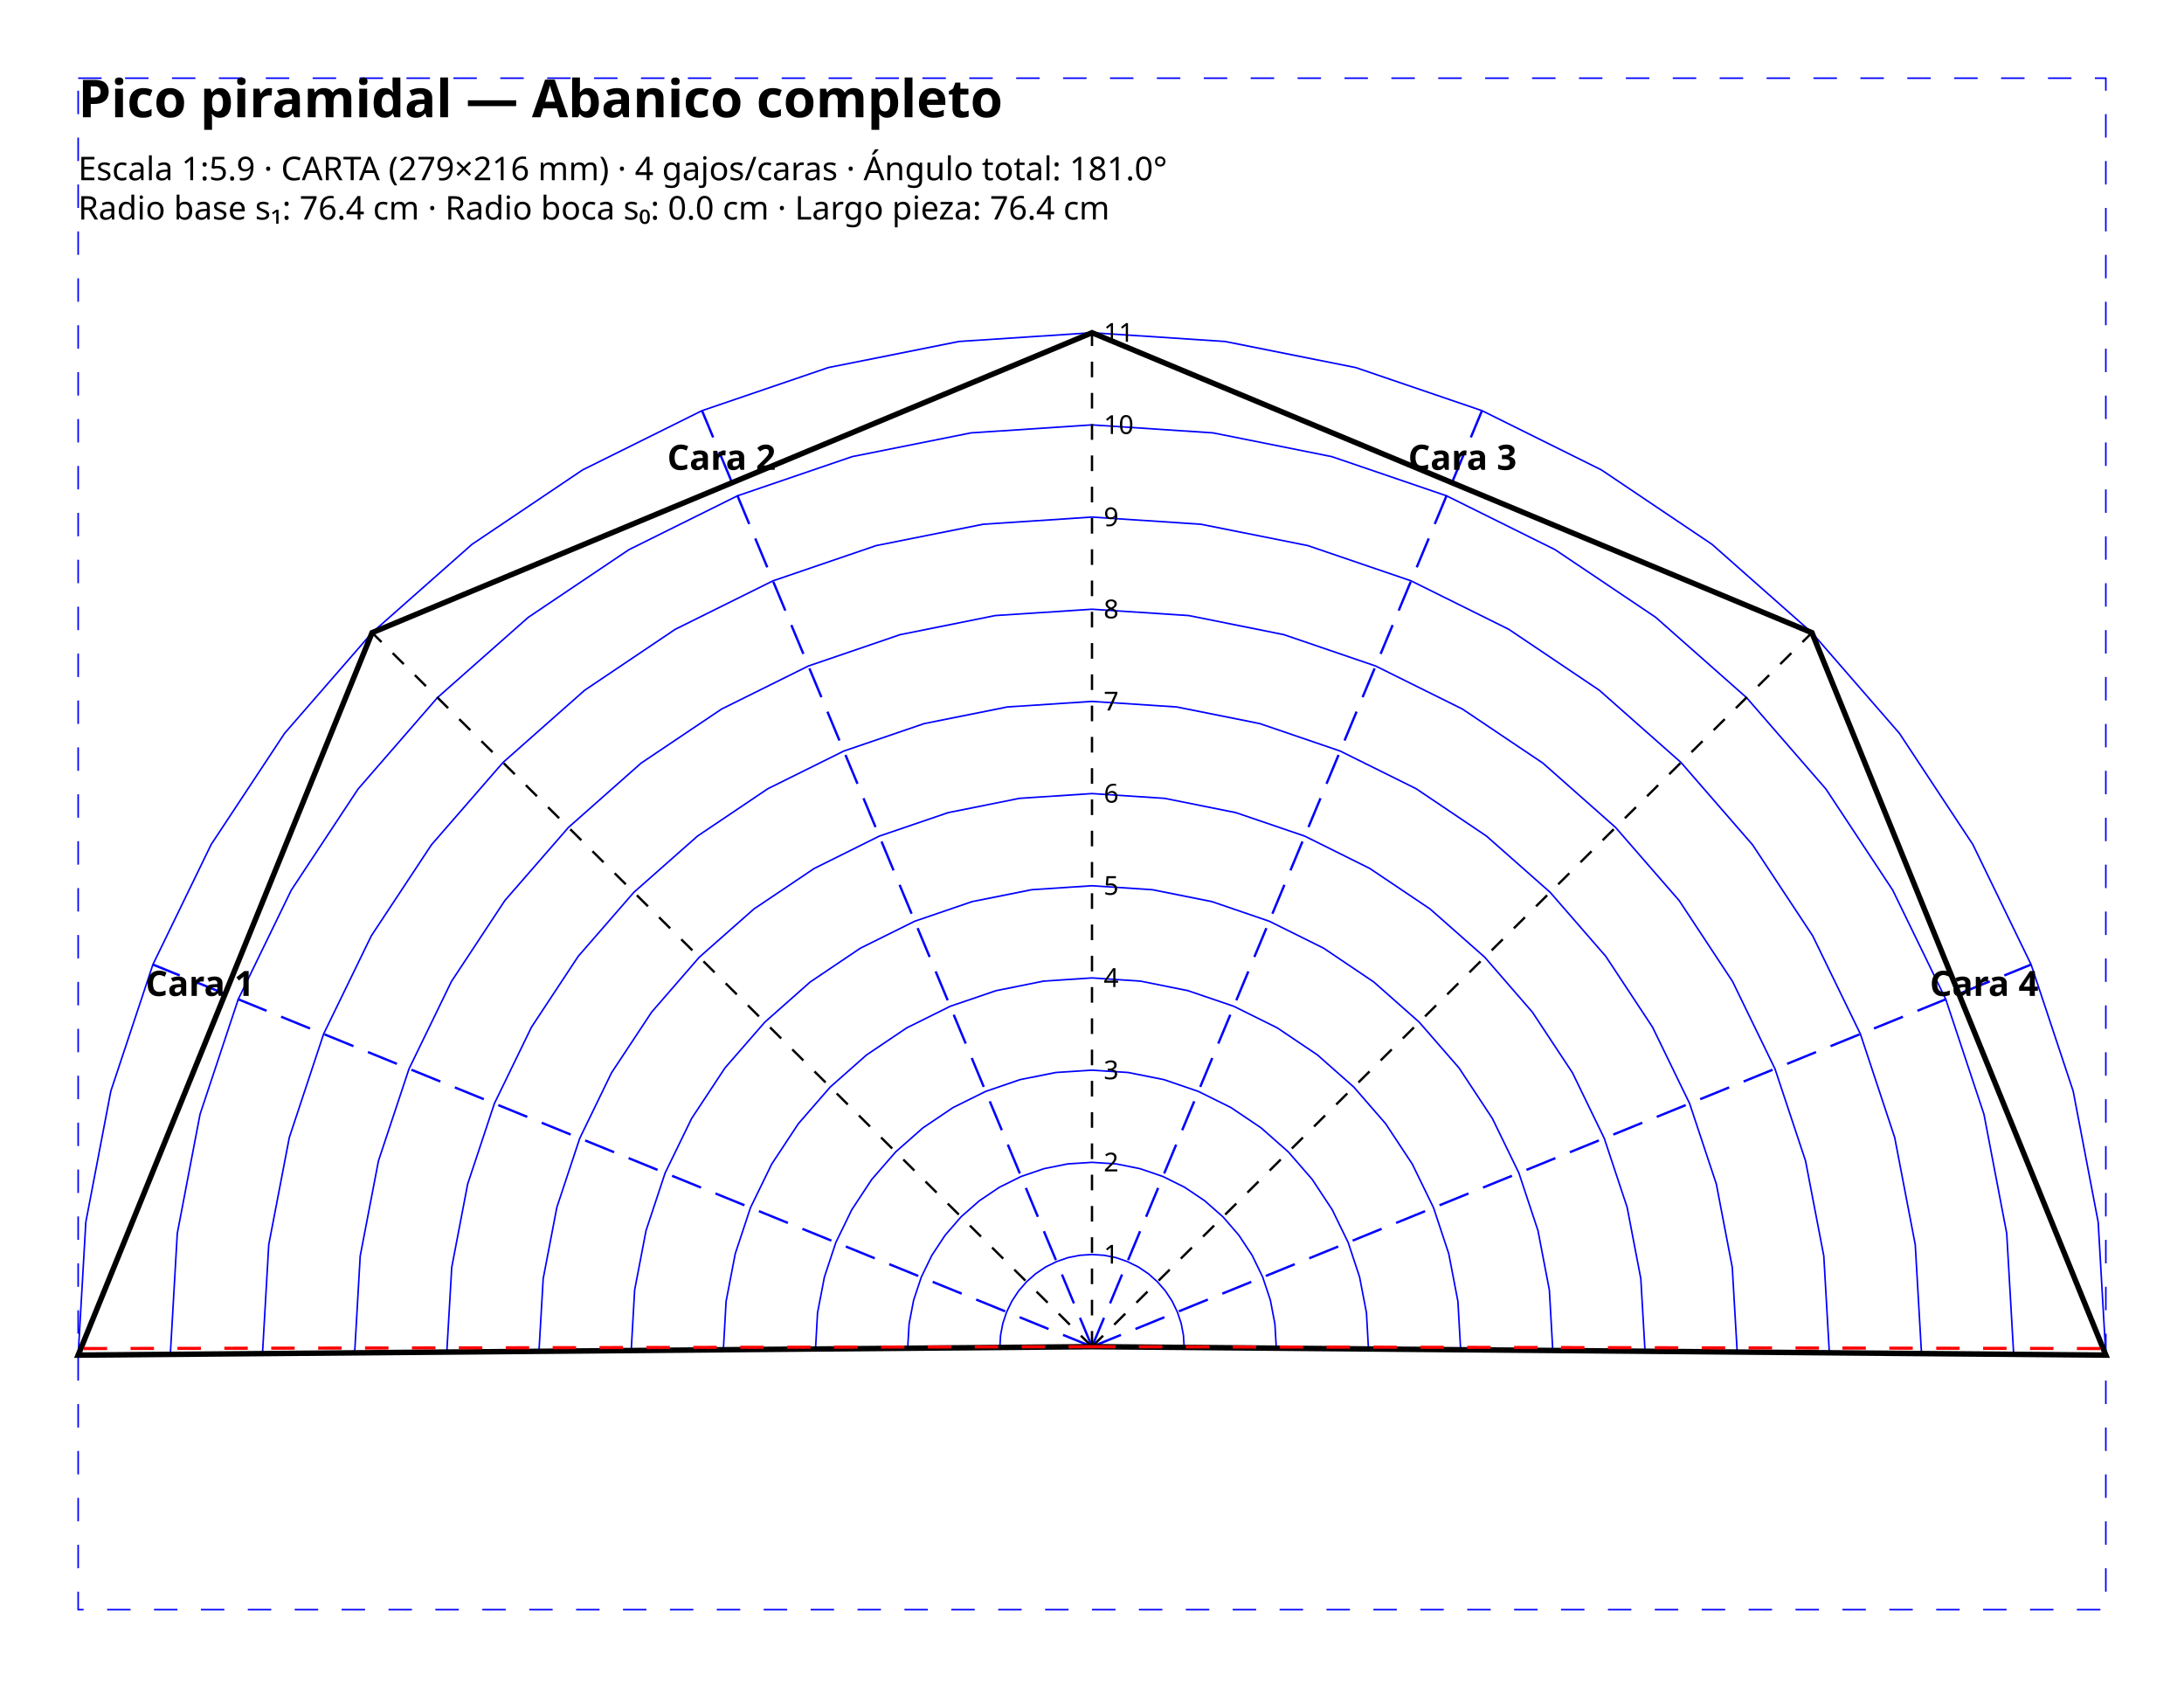
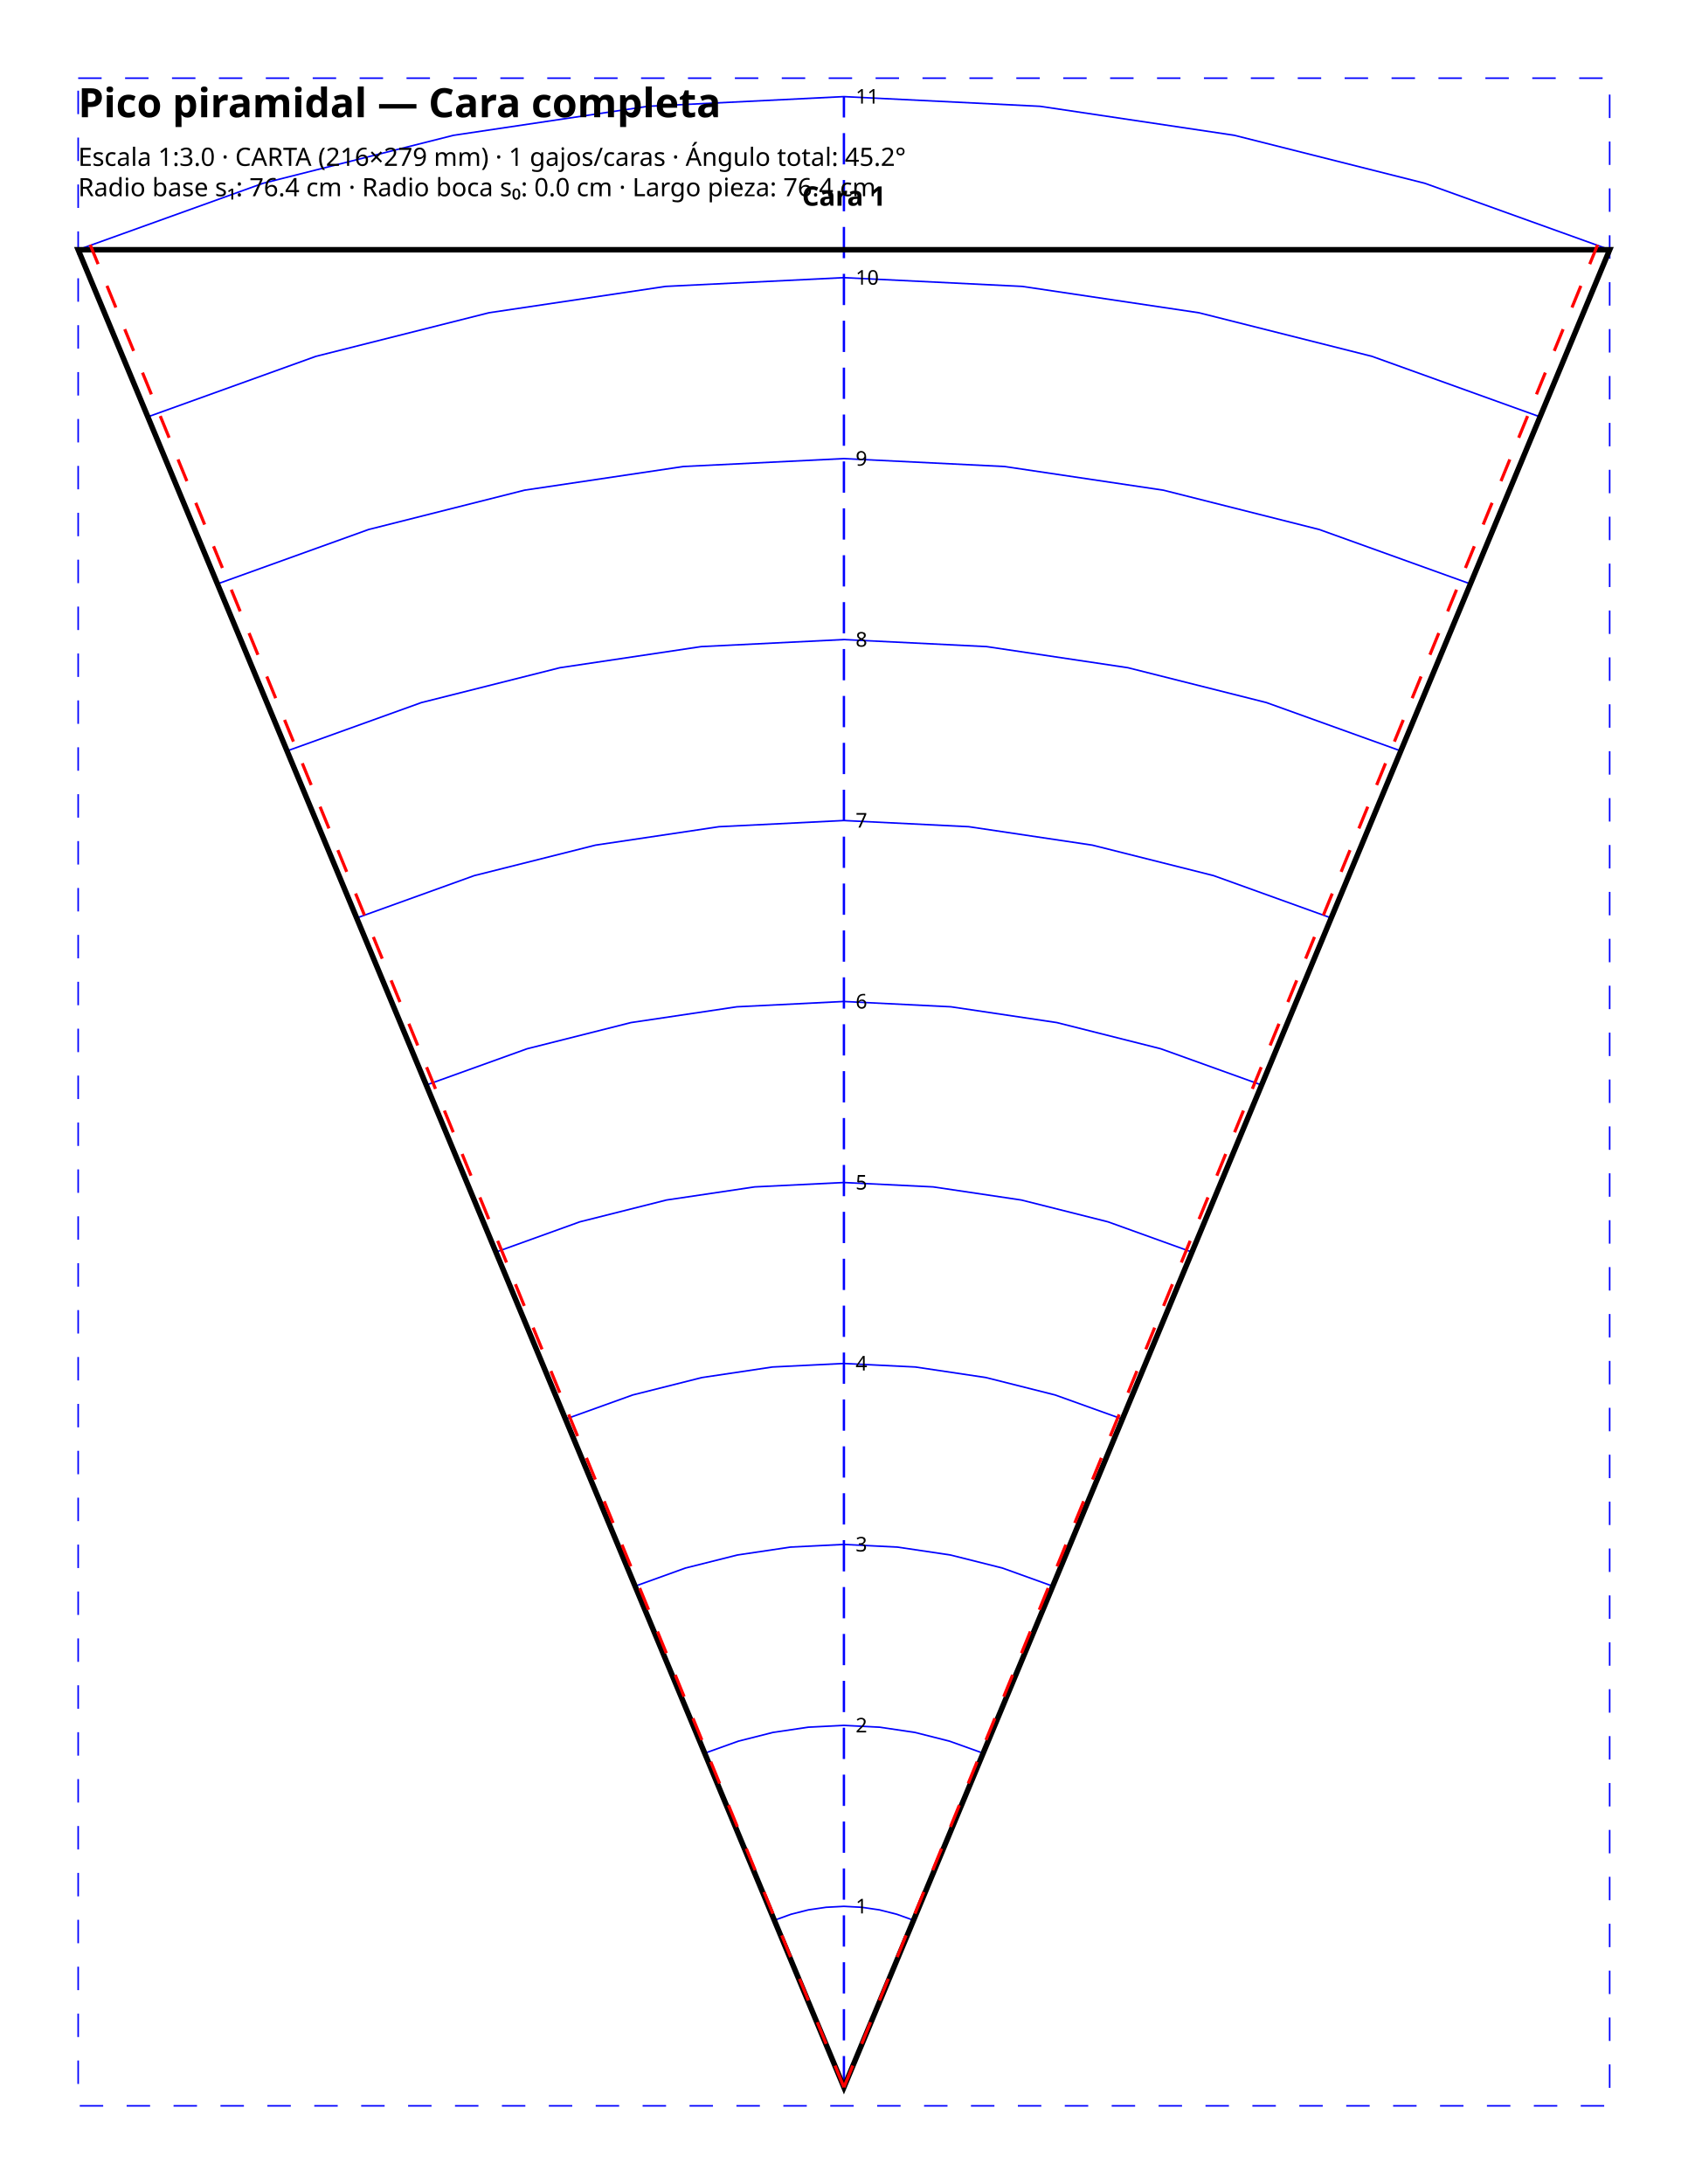
- <svg xmlns="http://www.w3.org/2000/svg" width="279.40mm" height="215.90mm" viewBox="0 0 279.40 215.90">
+ <svg xmlns="http://www.w3.org/2000/svg" width="215.90mm" height="279.40mm" viewBox="0 0 215.90 279.40">
  <defs>
    <clipPath id="clip-abanico">
-       <path d="M 139.70,172.26 L 10.00,173.34 L 47.60,80.93 L 139.70,42.56 L 231.80,80.93 L 269.40,173.34 L 139.70,172.26 Z" />
+       <path d="M 107.95,267.03 L 10.00,31.95 L 205.90,31.95 L 107.95,267.03 Z" />
    </clipPath>
  </defs>
  <g id="layer-papel">
-     <rect x="10.00" y="10.00" width="259.40" height="195.90" fill="none" stroke="blue" stroke-width="0.20" stroke-dasharray="3,3" id="margen-util" />
+     <rect x="10.00" y="10.00" width="195.90" height="259.40" fill="none" stroke="blue" stroke-width="0.20" stroke-dasharray="3,3" id="margen-util" />
  </g>
  <g id="layer-cuadricula">
-     <path d="M 127.91,172.36 L 128.00,170.81 L 128.29,169.29 L 128.78,167.82 L 129.46,166.42 L 130.31,165.13 L 131.33,163.96 L 132.49,162.93 L 133.78,162.06 L 135.16,161.38 L 136.63,160.87 L 138.15,160.57 L 139.70,160.47 L 141.25,160.57 L 142.77,160.87 L 144.24,161.38 L 145.62,162.06 L 146.91,162.93 L 148.07,163.96 L 149.09,165.13 L 149.94,166.42 L 150.62,167.82 L 151.11,169.29 L 151.40,170.81 L 151.49,172.36" fill="none" stroke="blue" stroke-width="0.20" id="cuad-paso-1" />
-     <text x="141.20" y="160.47" font-size="3.35" fill="black" font-family="sans-serif" dominant-baseline="middle">1</text>
-     <path d="M 116.12,172.46 L 116.30,169.36 L 116.88,166.31 L 117.86,163.37 L 119.21,160.58 L 120.92,157.99 L 122.95,155.65 L 125.28,153.60 L 127.85,151.87 L 130.63,150.49 L 133.56,149.49 L 136.61,148.88 L 139.70,148.68 L 142.79,148.88 L 145.84,149.49 L 148.77,150.49 L 151.55,151.87 L 154.12,153.60 L 156.45,155.65 L 158.48,157.99 L 160.19,160.58 L 161.54,163.37 L 162.52,166.31 L 163.10,169.36 L 163.28,172.46" fill="none" stroke="blue" stroke-width="0.20" id="cuad-paso-2" />
-     <text x="141.20" y="148.68" font-size="3.35" fill="black" font-family="sans-serif" dominant-baseline="middle">2</text>
-     <path d="M 104.33,172.56 L 104.59,167.91 L 105.47,163.34 L 106.93,158.93 L 108.97,154.74 L 111.53,150.86 L 114.58,147.35 L 118.07,144.27 L 121.93,141.67 L 126.09,139.61 L 130.50,138.10 L 135.06,137.19 L 139.70,136.89 L 144.34,137.19 L 148.90,138.10 L 153.31,139.61 L 157.47,141.67 L 161.33,144.27 L 164.82,147.35 L 167.87,150.86 L 170.43,154.74 L 172.47,158.93 L 173.93,163.34 L 174.81,167.91 L 175.07,172.56" fill="none" stroke="blue" stroke-width="0.20" id="cuad-paso-3" />
-     <text x="141.20" y="136.89" font-size="3.35" fill="black" font-family="sans-serif" dominant-baseline="middle">3</text>
-     <path d="M 92.54,172.65 L 92.89,166.46 L 94.06,160.37 L 96.01,154.48 L 98.72,148.91 L 102.14,143.73 L 106.21,139.05 L 110.86,134.94 L 116.00,131.48 L 121.56,128.72 L 127.43,126.72 L 133.51,125.50 L 139.70,125.09 L 145.89,125.50 L 151.97,126.72 L 157.84,128.72 L 163.40,131.48 L 168.54,134.94 L 173.19,139.05 L 177.26,143.73 L 180.68,148.91 L 183.39,154.48 L 185.34,160.37 L 186.51,166.46 L 186.86,172.65" fill="none" stroke="blue" stroke-width="0.20" id="cuad-paso-4" />
-     <text x="141.20" y="125.09" font-size="3.35" fill="black" font-family="sans-serif" dominant-baseline="middle">4</text>
-     <path d="M 80.75,172.75 L 81.19,165.01 L 82.65,157.40 L 85.09,150.04 L 88.48,143.07 L 92.75,136.60 L 97.84,130.75 L 103.65,125.61 L 110.08,121.28 L 117.02,117.84 L 124.36,115.33 L 131.96,113.81 L 139.70,113.30 L 147.44,113.81 L 155.04,115.33 L 162.38,117.84 L 169.32,121.28 L 175.75,125.61 L 181.56,130.75 L 186.65,136.60 L 190.92,143.07 L 194.31,150.04 L 196.75,157.40 L 198.21,165.01 L 198.65,172.75" fill="none" stroke="blue" stroke-width="0.20" id="cuad-paso-5" />
-     <text x="141.20" y="113.30" font-size="3.35" fill="black" font-family="sans-serif" dominant-baseline="middle">5</text>
-     <path d="M 68.95,172.85 L 69.49,163.56 L 71.24,154.43 L 74.17,145.60 L 78.23,137.23 L 83.36,129.47 L 89.46,122.44 L 96.44,116.28 L 104.16,111.09 L 112.49,106.95 L 121.29,103.95 L 130.42,102.12 L 139.70,101.51 L 148.98,102.12 L 158.11,103.95 L 166.91,106.95 L 175.24,111.09 L 182.96,116.28 L 189.94,122.44 L 196.04,129.47 L 201.17,137.23 L 205.23,145.60 L 208.16,154.43 L 209.91,163.56 L 210.45,172.85" fill="none" stroke="blue" stroke-width="0.20" id="cuad-paso-6" />
-     <text x="141.20" y="101.51" font-size="3.35" fill="black" font-family="sans-serif" dominant-baseline="middle">6</text>
-     <path d="M 57.16,172.95 L 57.79,162.11 L 59.83,151.45 L 63.25,141.15 L 67.99,131.39 L 73.97,122.33 L 81.09,114.14 L 89.23,106.95 L 98.23,100.89 L 107.95,96.07 L 118.23,92.56 L 128.87,90.43 L 139.70,89.72 L 150.53,90.43 L 161.17,92.56 L 171.45,96.07 L 181.17,100.89 L 190.17,106.95 L 198.31,114.14 L 205.43,122.33 L 211.41,131.39 L 216.15,141.15 L 219.57,151.45 L 221.61,162.11 L 222.24,172.95" fill="none" stroke="blue" stroke-width="0.20" id="cuad-paso-7" />
-     <text x="141.20" y="89.72" font-size="3.35" fill="black" font-family="sans-serif" dominant-baseline="middle">7</text>
-     <path d="M 45.37,173.05 L 46.08,160.66 L 48.42,148.48 L 52.33,136.71 L 57.75,125.55 L 64.58,115.20 L 72.72,105.84 L 82.01,97.62 L 92.31,90.70 L 103.42,85.19 L 115.16,81.18 L 127.32,78.74 L 139.70,77.93 L 152.08,78.74 L 164.24,81.18 L 175.98,85.19 L 187.09,90.70 L 197.39,97.62 L 206.68,105.84 L 214.82,115.20 L 221.65,125.55 L 227.07,136.71 L 230.98,148.48 L 233.32,160.66 L 234.03,173.05" fill="none" stroke="blue" stroke-width="0.20" id="cuad-paso-8" />
-     <text x="141.20" y="77.93" font-size="3.35" fill="black" font-family="sans-serif" dominant-baseline="middle">8</text>
-     <path d="M 33.58,173.15 L 34.38,159.22 L 37.01,145.51 L 41.40,132.26 L 47.50,119.71 L 55.19,108.07 L 64.35,97.53 L 74.80,88.29 L 86.38,80.50 L 98.88,74.30 L 112.09,69.79 L 125.77,67.06 L 139.70,66.14 L 153.63,67.06 L 167.31,69.79 L 180.52,74.30 L 193.02,80.50 L 204.60,88.29 L 215.05,97.53 L 224.21,108.07 L 231.90,119.71 L 238.00,132.26 L 242.39,145.51 L 245.02,159.22 L 245.82,173.15" fill="none" stroke="blue" stroke-width="0.20" id="cuad-paso-9" />
-     <text x="141.20" y="66.14" font-size="3.35" fill="black" font-family="sans-serif" dominant-baseline="middle">9</text>
-     <path d="M 21.79,173.25 L 22.68,157.77 L 25.59,142.54 L 30.48,127.82 L 37.26,113.87 L 45.80,100.94 L 55.97,89.23 L 67.59,78.96 L 80.46,70.31 L 94.35,63.42 L 109.02,58.41 L 124.23,55.37 L 139.70,54.35 L 155.17,55.37 L 170.38,58.41 L 185.05,63.42 L 198.94,70.31 L 211.81,78.96 L 223.43,89.23 L 233.60,100.94 L 242.14,113.87 L 248.92,127.82 L 253.81,142.54 L 256.72,157.77 L 257.61,173.25" fill="none" stroke="blue" stroke-width="0.20" id="cuad-paso-10" />
-     <text x="141.20" y="54.35" font-size="3.35" fill="black" font-family="sans-serif" dominant-baseline="middle">10</text>
-     <path d="M 10.00,173.34 L 10.98,156.32 L 14.18,139.56 L 19.56,123.38 L 27.01,108.03 L 36.41,93.80 L 47.60,80.93 L 60.38,69.63 L 74.53,60.11 L 89.81,52.53 L 105.96,47.02 L 122.68,43.68 L 139.70,42.56 L 156.72,43.68 L 173.44,47.02 L 189.59,52.53 L 204.87,60.11 L 219.02,69.63 L 231.80,80.93 L 242.99,93.80 L 252.39,108.03 L 259.84,123.38 L 265.22,139.56 L 268.42,156.32 L 269.40,173.34" fill="none" stroke="blue" stroke-width="0.20" id="cuad-paso-11" />
-     <text x="141.20" y="42.56" font-size="3.35" fill="black" font-family="sans-serif" dominant-baseline="middle">11</text>
+     <path d="M 99.05,245.66 L 101.19,244.89 L 103.41,244.33 L 105.67,244.00 L 107.95,243.88 L 110.23,244.00 L 112.49,244.33 L 114.71,244.89 L 116.85,245.66" fill="none" stroke="blue" stroke-width="0.20" id="cuad-paso-1" />
+     <text x="109.45" y="243.88" font-size="2.59" fill="black" font-family="sans-serif" dominant-baseline="middle">1</text>
+     <path d="M 90.14,224.29 L 94.44,222.75 L 98.87,221.63 L 103.39,220.96 L 107.95,220.73 L 112.51,220.96 L 117.03,221.63 L 121.46,222.75 L 125.76,224.29" fill="none" stroke="blue" stroke-width="0.20" id="cuad-paso-2" />
+     <text x="109.45" y="220.73" font-size="2.59" fill="black" font-family="sans-serif" dominant-baseline="middle">2</text>
+     <path d="M 81.24,202.92 L 87.68,200.60 L 94.33,198.93 L 101.11,197.92 L 107.95,197.58 L 114.79,197.92 L 121.57,198.93 L 128.22,200.60 L 134.66,202.92" fill="none" stroke="blue" stroke-width="0.20" id="cuad-paso-3" />
+     <text x="109.45" y="197.58" font-size="2.59" fill="black" font-family="sans-serif" dominant-baseline="middle">3</text>
+     <path d="M 72.33,181.55 L 80.93,178.46 L 89.79,176.23 L 98.82,174.88 L 107.95,174.43 L 117.08,174.88 L 126.11,176.23 L 134.97,178.46 L 143.57,181.55" fill="none" stroke="blue" stroke-width="0.20" id="cuad-paso-4" />
+     <text x="109.45" y="174.43" font-size="2.59" fill="black" font-family="sans-serif" dominant-baseline="middle">4</text>
+     <path d="M 63.43,160.18 L 74.17,156.31 L 85.25,153.52 L 96.54,151.84 L 107.95,151.28 L 119.36,151.84 L 130.65,153.52 L 141.73,156.31 L 152.47,160.18" fill="none" stroke="blue" stroke-width="0.20" id="cuad-paso-5" />
+     <text x="109.45" y="151.28" font-size="2.59" fill="black" font-family="sans-serif" dominant-baseline="middle">5</text>
+     <path d="M 54.52,138.81 L 67.42,134.17 L 80.71,130.82 L 94.26,128.80 L 107.95,128.12 L 121.64,128.80 L 135.19,130.82 L 148.48,134.17 L 161.38,138.81" fill="none" stroke="blue" stroke-width="0.20" id="cuad-paso-6" />
+     <text x="109.45" y="128.12" font-size="2.59" fill="black" font-family="sans-serif" dominant-baseline="middle">6</text>
+     <path d="M 45.62,117.44 L 60.66,112.02 L 76.17,108.12 L 91.98,105.76 L 107.95,104.97 L 123.92,105.76 L 139.73,108.12 L 155.24,112.02 L 170.28,117.44" fill="none" stroke="blue" stroke-width="0.20" id="cuad-paso-7" />
+     <text x="109.45" y="104.97" font-size="2.59" fill="black" font-family="sans-serif" dominant-baseline="middle">7</text>
+     <path d="M 36.71,96.07 L 53.91,89.88 L 71.63,85.42 L 89.70,82.72 L 107.95,81.82 L 126.20,82.72 L 144.27,85.42 L 161.99,89.88 L 179.19,96.07" fill="none" stroke="blue" stroke-width="0.20" id="cuad-paso-8" />
+     <text x="109.45" y="81.82" font-size="2.59" fill="black" font-family="sans-serif" dominant-baseline="middle">8</text>
+     <path d="M 27.81,74.70 L 47.15,67.74 L 67.09,62.71 L 87.42,59.68 L 107.95,58.67 L 128.48,59.68 L 148.81,62.71 L 168.75,67.74 L 188.09,74.70" fill="none" stroke="blue" stroke-width="0.20" id="cuad-paso-9" />
+     <text x="109.45" y="58.67" font-size="2.59" fill="black" font-family="sans-serif" dominant-baseline="middle">9</text>
+     <path d="M 18.90,53.33 L 40.40,45.59 L 62.55,40.01 L 85.14,36.64 L 107.95,35.52 L 130.76,36.64 L 153.35,40.01 L 175.50,45.59 L 197.00,53.33" fill="none" stroke="blue" stroke-width="0.20" id="cuad-paso-10" />
+     <text x="109.45" y="35.52" font-size="2.59" fill="black" font-family="sans-serif" dominant-baseline="middle">10</text>
+     <path d="M 10.00,31.95 L 33.64,23.45 L 58.01,17.31 L 82.86,13.60 L 107.95,12.36 L 133.04,13.60 L 157.89,17.31 L 182.26,23.45 L 205.90,31.95" fill="none" stroke="blue" stroke-width="0.20" id="cuad-paso-11" />
+     <text x="109.45" y="12.36" font-size="2.59" fill="black" font-family="sans-serif" dominant-baseline="middle">11</text>
  </g>
  <g id="layer-diseno">
  </g>
  <g id="layer-ejes">
-     <line x1="139.70" y1="172.26" x2="19.56" y2="123.38" stroke="blue" stroke-width="0.30" stroke-dasharray="4,2" id="eje-gajo-0" />
-     <line x1="139.70" y1="172.26" x2="89.81" y2="52.53" stroke="blue" stroke-width="0.30" stroke-dasharray="4,2" id="eje-gajo-1" />
-     <line x1="139.70" y1="172.26" x2="189.59" y2="52.53" stroke="blue" stroke-width="0.30" stroke-dasharray="4,2" id="eje-gajo-2" />
-     <line x1="139.70" y1="172.26" x2="259.84" y2="123.38" stroke="blue" stroke-width="0.30" stroke-dasharray="4,2" id="eje-gajo-3" />
+     <line x1="107.95" y1="267.03" x2="107.95" y2="12.36" stroke="blue" stroke-width="0.30" stroke-dasharray="4,2" id="eje-gajo-0" />
  </g>
  <g id="layer-aristas-comunes">
-     <line x1="139.70" y1="172.26" x2="47.60" y2="80.93" stroke="black" stroke-width="0.30" stroke-dasharray="2,2" id="arista-comun-0" />
-     <line x1="139.70" y1="172.26" x2="139.70" y2="42.56" stroke="black" stroke-width="0.30" stroke-dasharray="2,2" id="arista-comun-1" />
-     <line x1="139.70" y1="172.26" x2="231.80" y2="80.93" stroke="black" stroke-width="0.30" stroke-dasharray="2,2" id="arista-comun-2" />
  </g>
  <g id="layer-contorno">
-     <path d="M 139.70,172.26 L 10.00,173.34 L 47.60,80.93 L 139.70,42.56 L 231.80,80.93 L 269.40,173.34 L 139.70,172.26 Z" fill="none" stroke="black" stroke-width="0.70" id="path-contorno-abanico" />
+     <path d="M 107.95,267.03 L 10.00,31.95 L 205.90,31.95 L 107.95,267.03 Z" fill="none" stroke="black" stroke-width="0.70" id="path-contorno-abanico" />
  </g>
  <g id="layer-costura">
-     <line x1="139.70" y1="172.26" x2="10.00" y2="172.50" stroke="red" stroke-width="0.40" stroke-dasharray="3,3" id="costura-lateral-izq" />
-     <line x1="139.70" y1="172.26" x2="269.40" y2="172.50" stroke="red" stroke-width="0.40" stroke-dasharray="3,3" id="costura-lateral-der" />
+     <line x1="107.95" y1="267.03" x2="11.54" y2="31.32" stroke="red" stroke-width="0.40" stroke-dasharray="3,3" id="costura-lateral-izq" />
+     <line x1="107.95" y1="267.03" x2="204.36" y2="31.32" stroke="red" stroke-width="0.40" stroke-dasharray="3,3" id="costura-lateral-der" />
  </g>
  <g id="layer-rotulos">
-     <text x="10.00" y="15.00" font-size="6.71" font-weight="bold" fill="black" font-family="sans-serif">Pico piramidal — Abanico completo</text>
-     <text x="10.00" y="23.05" font-size="4.19" fill="black" font-family="sans-serif">Escala 1:5.9 · CARTA (279×216 mm) · 4 gajos/caras · Ángulo total: 181.0°</text>
-     <text x="10.00" y="28.08" font-size="4.19" fill="black" font-family="sans-serif">Radio base s₁: 76.4 cm · Radio boca s₀: 0.0 cm · Largo pieza: 76.4 cm</text>
-     <text x="25.57" y="125.82" font-size="4.47" font-weight="bold" fill="black" text-anchor="middle" dominant-baseline="middle" font-family="sans-serif">Cara 1</text>
-     <text x="92.31" y="58.52" font-size="4.47" font-weight="bold" fill="black" text-anchor="middle" dominant-baseline="middle" font-family="sans-serif">Cara 2</text>
-     <text x="187.09" y="58.52" font-size="4.47" font-weight="bold" fill="black" text-anchor="middle" dominant-baseline="middle" font-family="sans-serif">Cara 3</text>
-     <text x="253.83" y="125.82" font-size="4.47" font-weight="bold" fill="black" text-anchor="middle" dominant-baseline="middle" font-family="sans-serif">Cara 4</text>
+     <text x="10.00" y="15.00" font-size="5.18" font-weight="bold" fill="black" font-family="sans-serif">Pico piramidal — Cara completa</text>
+     <text x="10.00" y="21.22" font-size="3.24" fill="black" font-family="sans-serif">Escala 1:3.0 · CARTA (216×279 mm) · 1 gajos/caras · Ángulo total: 45.2°</text>
+     <text x="10.00" y="25.10" font-size="3.24" fill="black" font-family="sans-serif">Radio base s₁: 76.4 cm · Radio boca s₀: 0.0 cm · Largo pieza: 76.4 cm</text>
+     <text x="107.95" y="25.10" font-size="3.45" font-weight="bold" fill="black" text-anchor="middle" dominant-baseline="middle" font-family="sans-serif">Cara 1</text>
  </g>
</svg>
